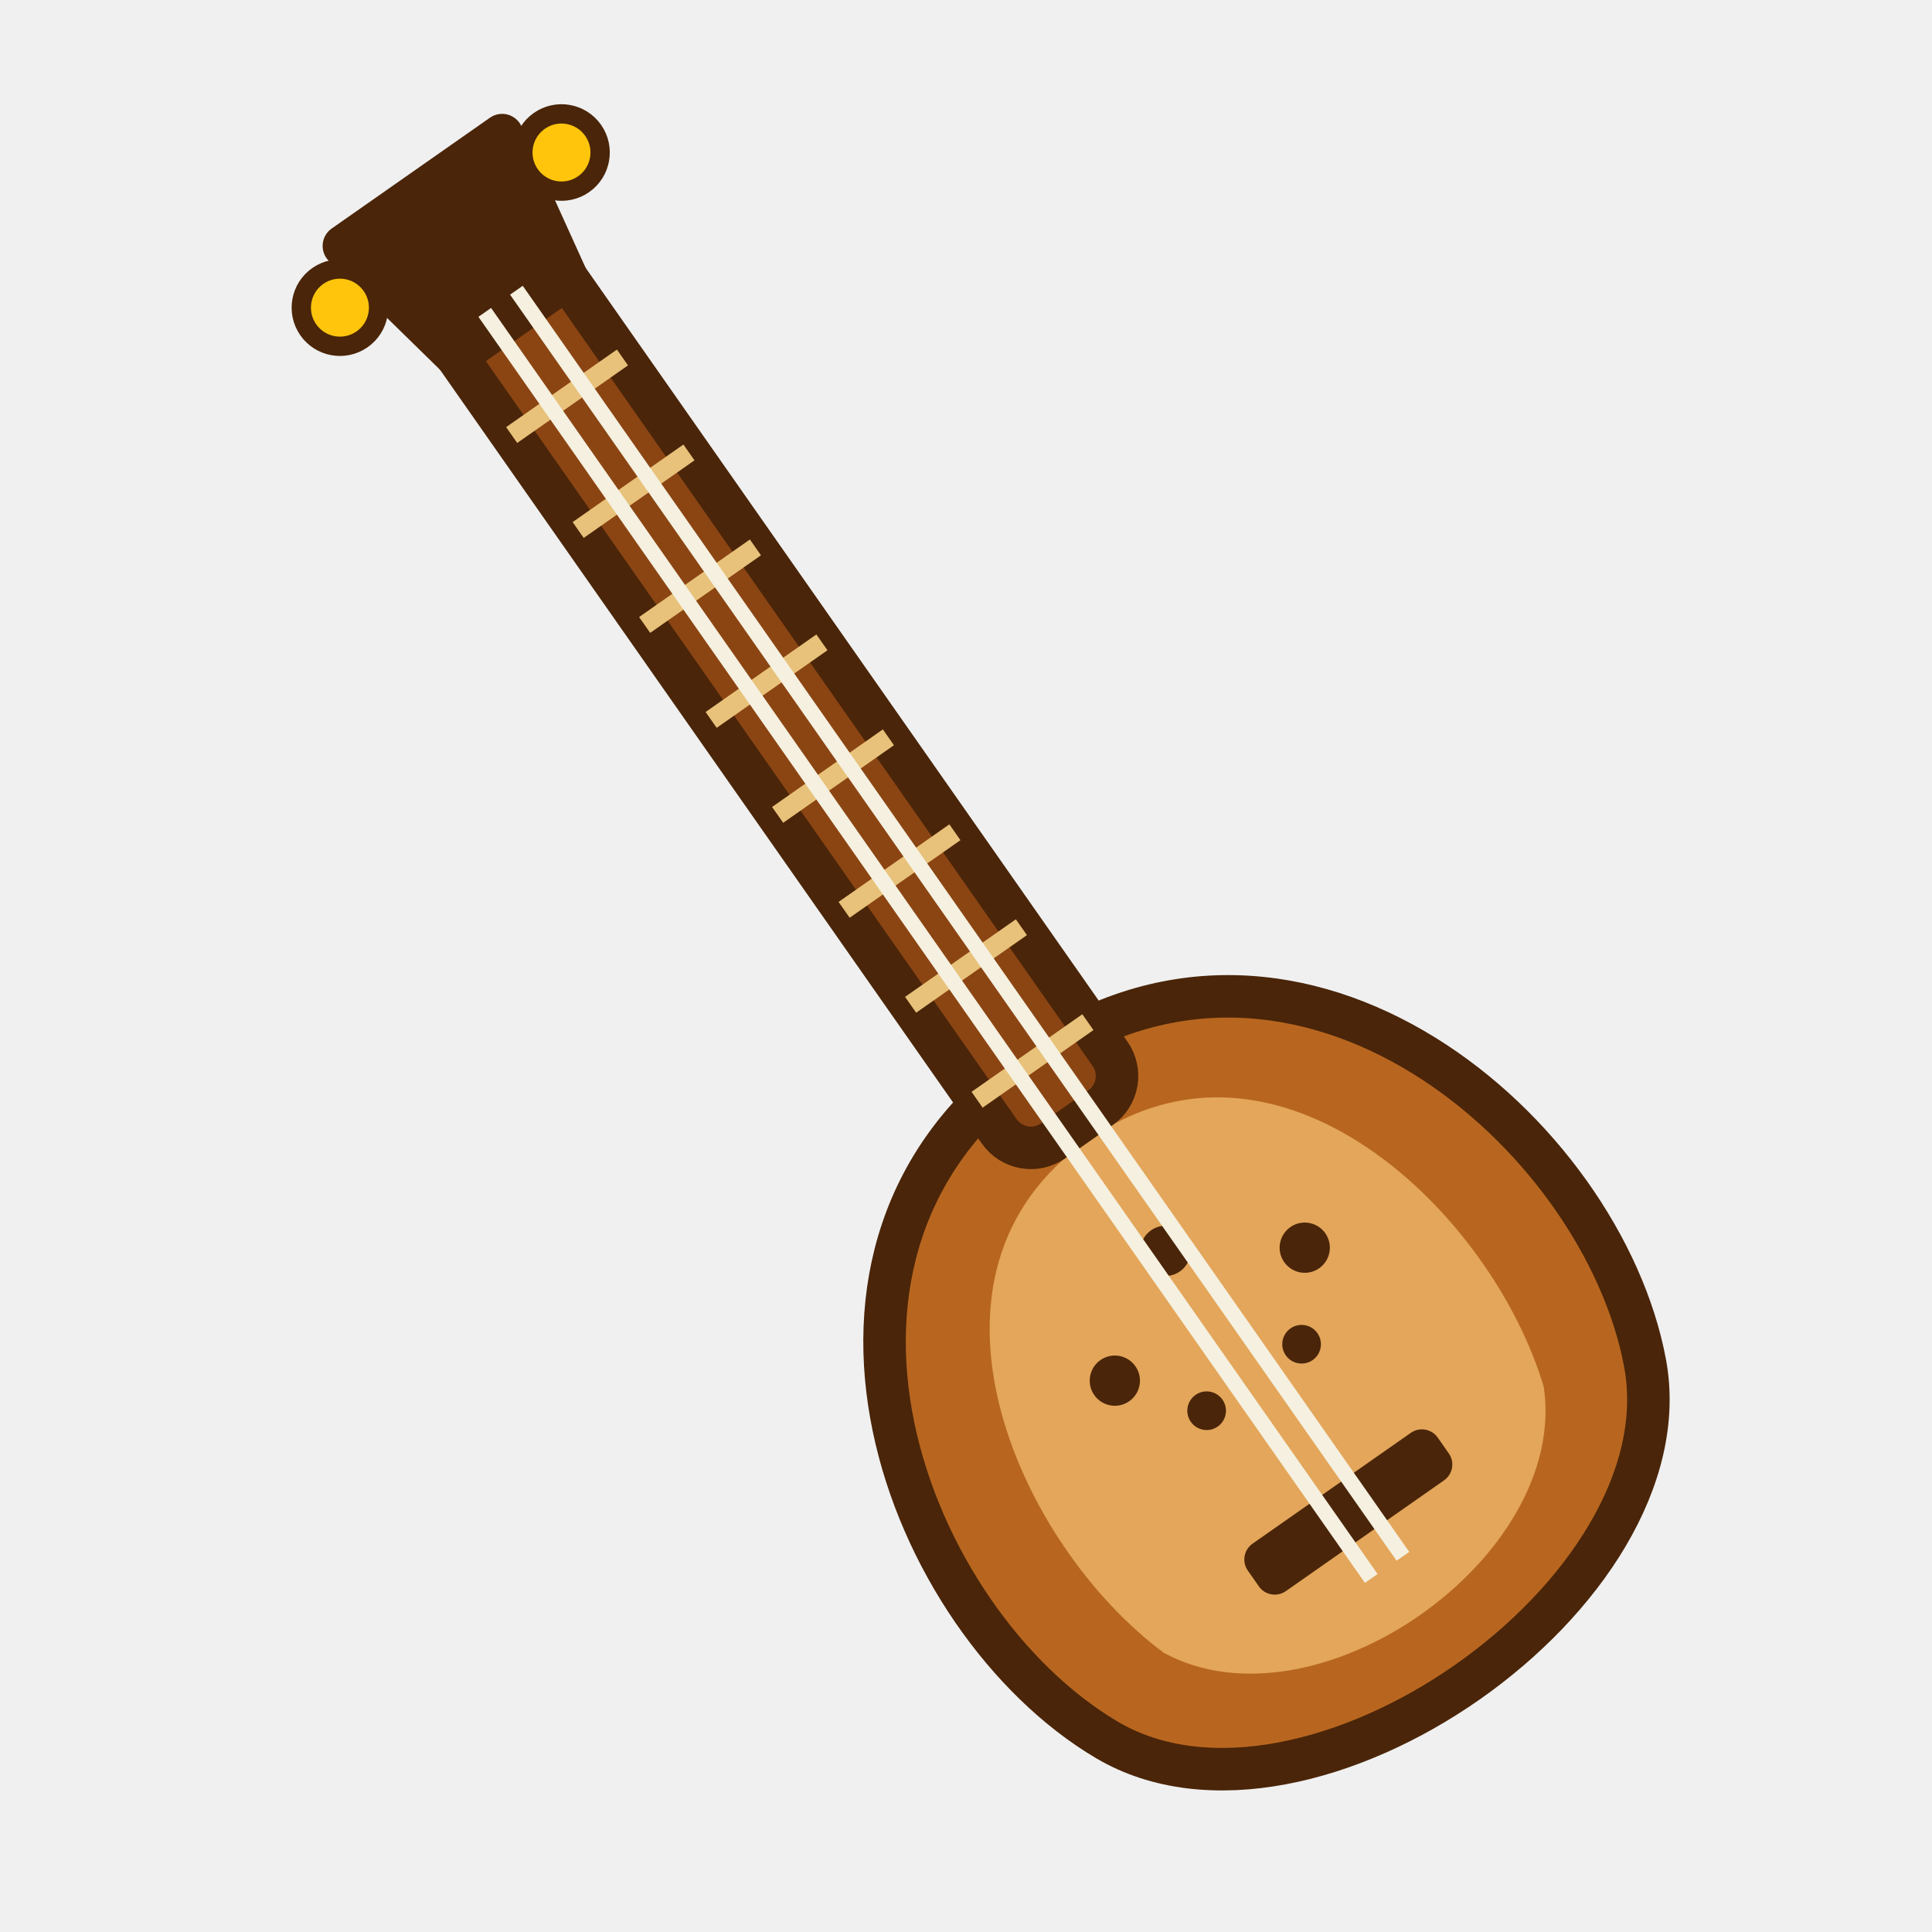
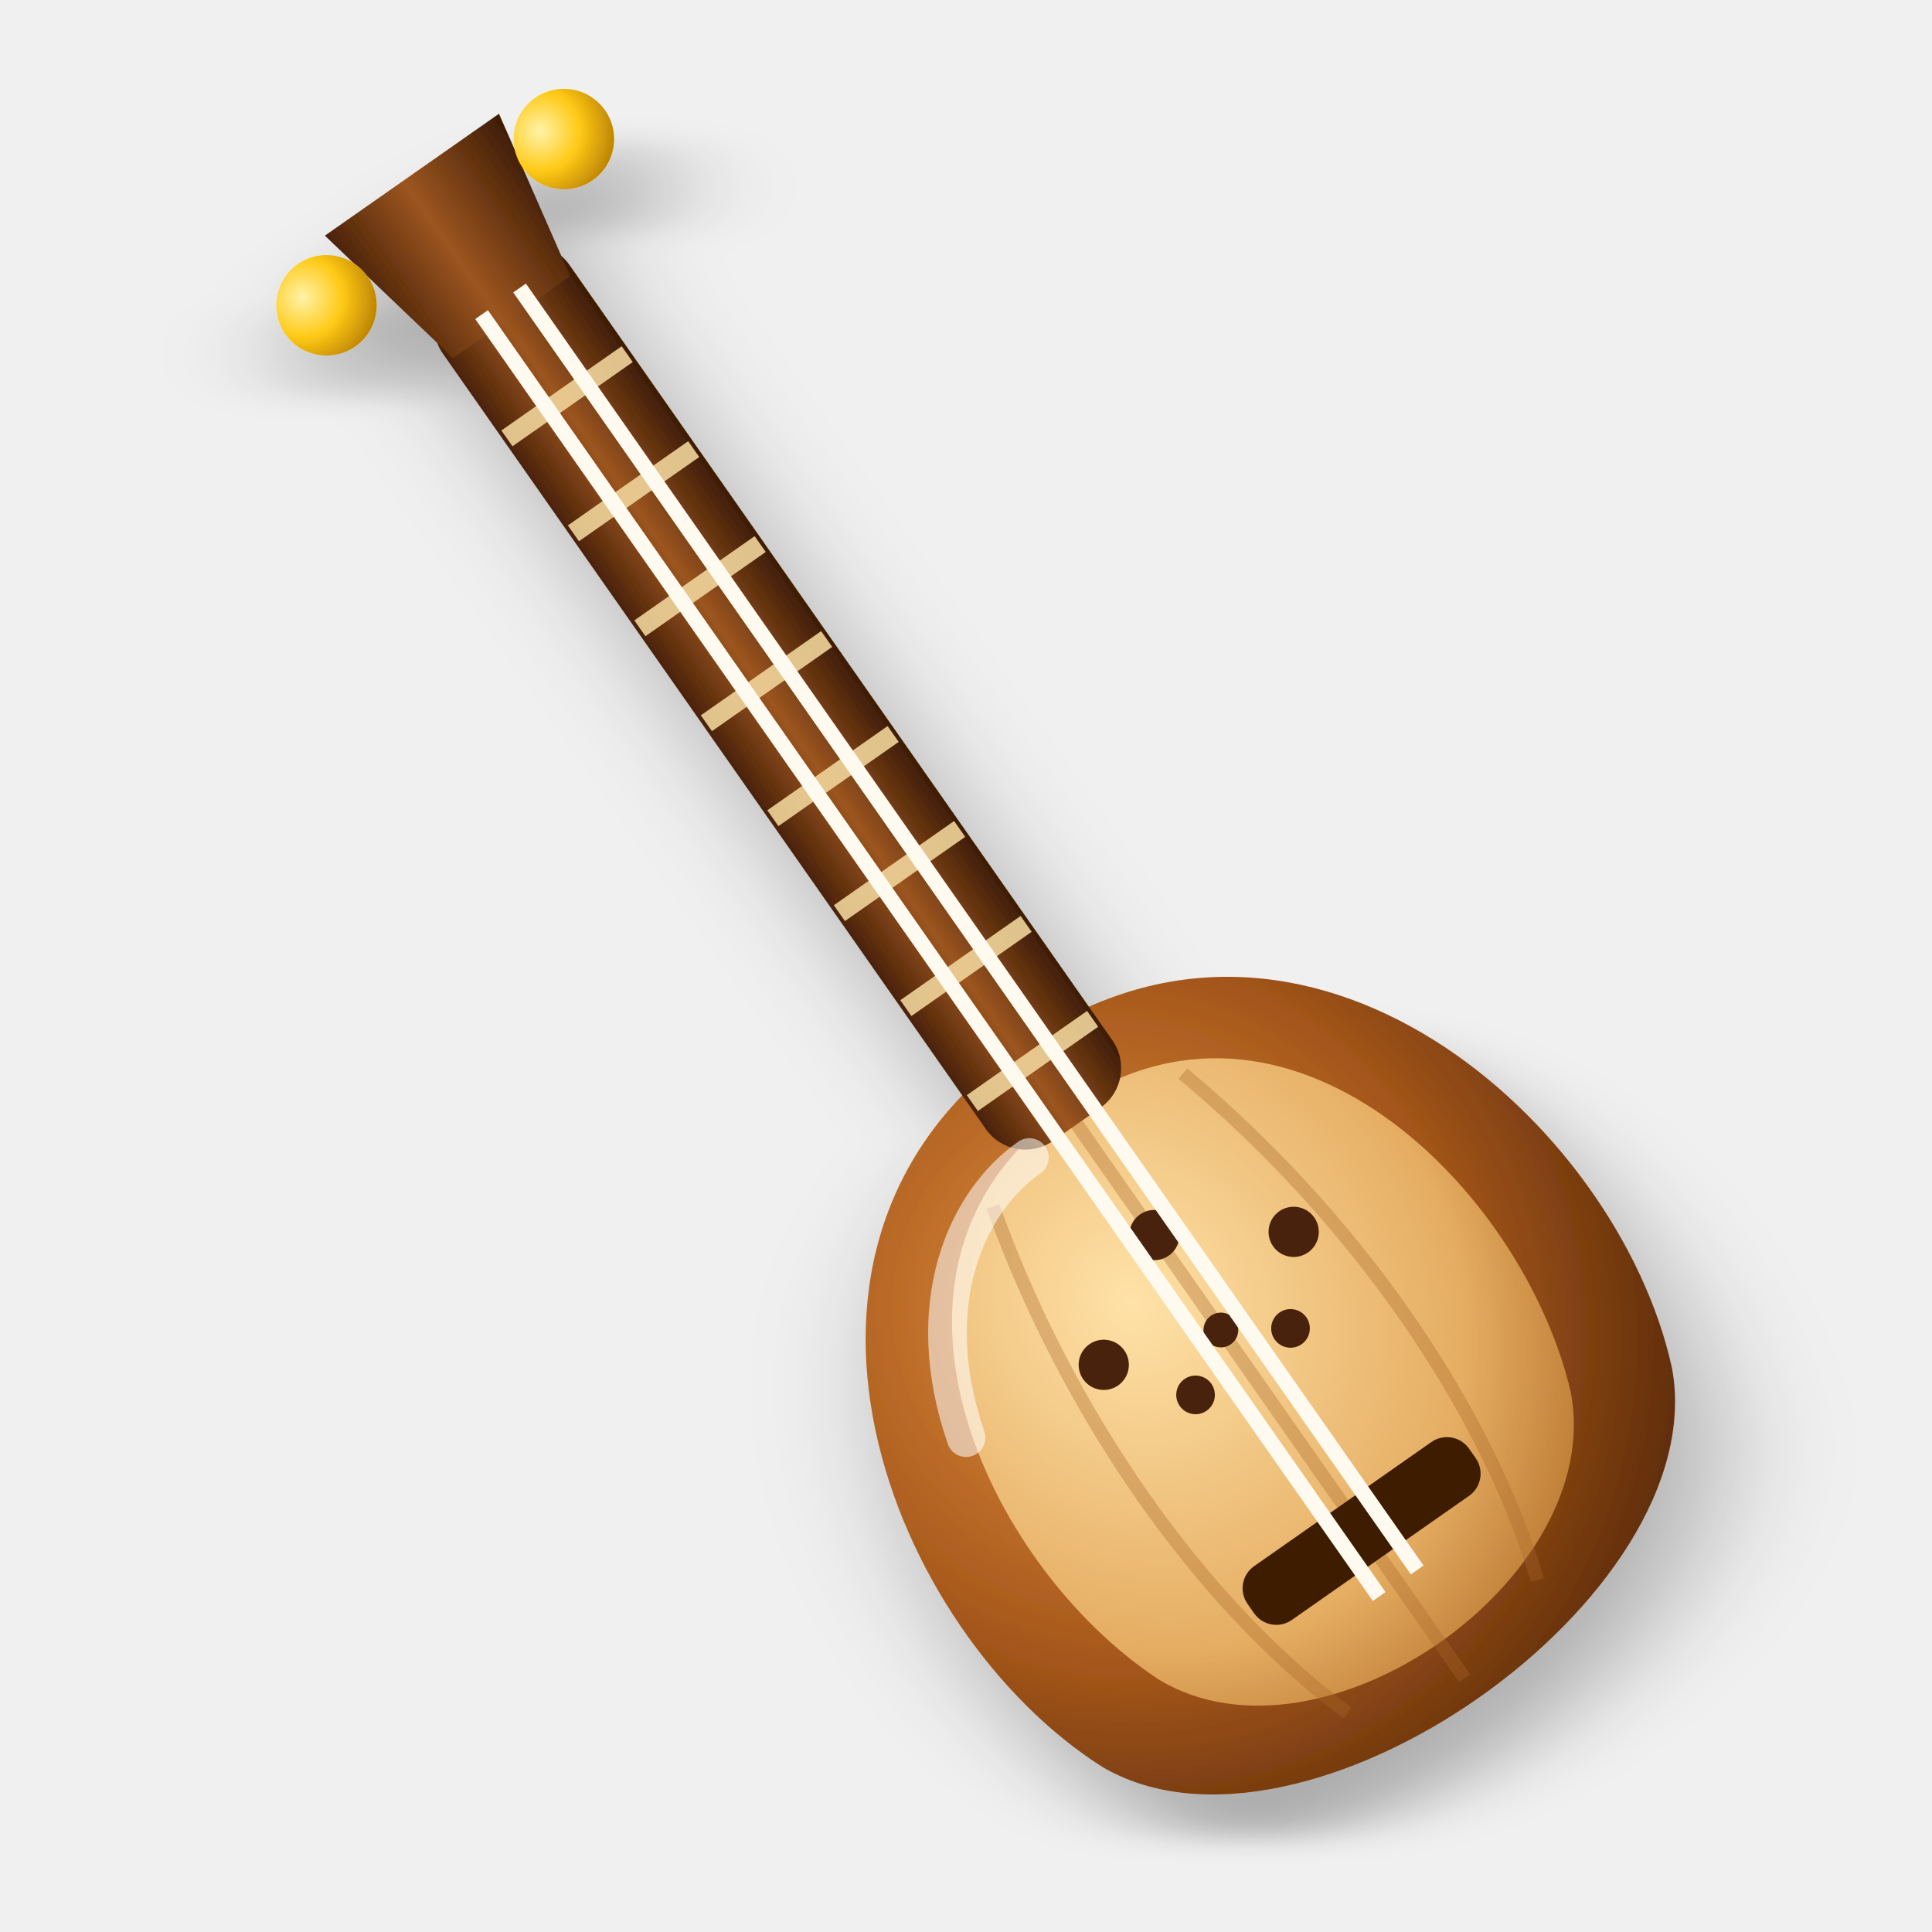
<svg xmlns="http://www.w3.org/2000/svg" viewBox="0 0 100 100">
-   <g transform="rotate(-35 50 50)" stroke="#4a2509" stroke-width="2.2" stroke-linejoin="round">
-     <path d="M50 56C33 56 28 76 33 87C38 98 62 98 67 87C72 76 67 56 50 56Z" fill="#b8661f" />
-     <path d="M50 61C38 61 35 76 38 85C42 93 58 93 62 85C65 76 62 61 50 61Z" fill="#e3a65a" stroke-width="0" />
-     <g fill="#4a2509" stroke-width="0">
-       <circle cx="44" cy="72" r="1.3" />
-       <circle cx="56" cy="72" r="1.3" />
-       <circle cx="50" cy="68" r="1.3" />
-       <circle cx="47" cy="76" r="1" />
-       <circle cx="53" cy="76" r="1" />
+   <defs>
+     <filter id="ds" x="-20%" y="-20%" width="140%" height="150%">
+       <feDropShadow dx="0" dy="3" stdDeviation="2.5" flood-color="#000" flood-opacity=".28" />
+     </filter>
+     <radialGradient id="body" cx=".4" cy=".35" r=".75">
+       <stop offset="0" stop-color="#e3923f" />
+       <stop offset=".6" stop-color="#a4561a" />
+       <stop offset="1" stop-color="#5a2a09" />
+     </radialGradient>
+     <radialGradient id="deck" cx=".4" cy=".3" r=".8">
+       <stop offset="0" stop-color="#ffe2a8" />
+       <stop offset=".7" stop-color="#e5ad62" />
+       <stop offset="1" stop-color="#b9772f" />
+     </radialGradient>
+     <linearGradient id="neck" x1="0" x2="1">
+       <stop offset="0" stop-color="#4a2207" />
+       <stop offset=".45" stop-color="#9c5520" />
+       <stop offset="1" stop-color="#3d1c05" />
+     </linearGradient>
+     <radialGradient id="gold" cx=".35" cy=".3" r=".8">
+       <stop offset="0" stop-color="#fff3a8" />
+       <stop offset=".5" stop-color="#ffc915" />
+       <stop offset="1" stop-color="#b37a00" />
+     </radialGradient>
+   </defs>
+   <g filter="url(#ds)" transform="rotate(-35 50 50)">
+     <path d="M50 55C32 55 27 76 32 88C37 99 63 99 68 88C73 76 68 55 50 55Z" fill="url(#body)" />
+     <path d="M50 59C36 59 33 76 37 86C41 95 59 95 63 86C67 76 64 59 50 59Z" fill="url(#deck)" />
+     <g stroke="#a8692a" stroke-opacity=".35" stroke-width=".7" fill="none">
+       <path d="M44 61C41 72 41 84 44 93M50 59V95M56 61C59 72 59 84 56 93" />
    </g>
-     <rect x="46.5" y="6" width="7" height="54" rx="2" fill="#8b4513" />
-     <g stroke="#e8c27a" stroke-width="1">
-       <line x1="46.5" x2="53.5" y1="14" y2="14" />
-       <line x1="46.5" x2="53.5" y1="20" y2="20" />
-       <line x1="46.5" x2="53.5" y1="26" y2="26" />
-       <line x1="46.5" x2="53.5" y1="32" y2="32" />
-       <line x1="46.5" x2="53.5" y1="38" y2="38" />
-       <line x1="46.5" x2="53.5" y1="44" y2="44" />
-       <line x1="46.5" x2="53.5" y1="50" y2="50" />
-       <line x1="46.5" x2="53.5" y1="56" y2="56" />
+     <g fill="#4a2207">
+       <circle cx="44" cy="71" r="1.3" />
+       <circle cx="56" cy="71" r="1.3" />
+       <circle cx="50" cy="67" r="1.3" />
+       <circle cx="47" cy="75" r="1" />
+       <circle cx="53" cy="75" r="1" />
+       <circle cx="50" cy="73" r=".9" />
    </g>
-     <path d="M45 1h10l-1.5 8h-7z" fill="#4a2509" />
-     <g fill="#FEC50C" stroke-width="1">
-       <circle cx="43" cy="3.5" r="2" />
-       <circle cx="57" cy="3.5" r="2" />
+     <rect x="46" y="6" width="8" height="54" rx="2.5" fill="url(#neck)" />
+     <g stroke="#f0d49a" stroke-width="1" stroke-opacity=".9">
+       <line x1="46.2" x2="53.8" y1="14" y2="14" />
+       <line x1="46.2" x2="53.8" y1="20" y2="20" />
+       <line x1="46.2" x2="53.8" y1="26" y2="26" />
+       <line x1="46.2" x2="53.8" y1="32" y2="32" />
+       <line x1="46.2" x2="53.8" y1="38" y2="38" />
+       <line x1="46.2" x2="53.8" y1="44" y2="44" />
+       <line x1="46.2" x2="53.8" y1="50" y2="50" />
+       <line x1="46.2" x2="53.8" y1="56" y2="56" />
    </g>
-     <rect x="44" y="83" width="12" height="3" rx="1" fill="#4a2509" stroke-width="0" />
-     <path d="M49 8V88M51 8V88" stroke="#f5f0e0" stroke-width=".8" />
+     <path d="M44.5 0h11l-1.8 9h-7.4z" fill="url(#neck)" />
+     <circle cx="42.5" cy="3" r="2.6" fill="url(#gold)" />
+     <circle cx="57.5" cy="3" r="2.6" fill="url(#gold)" />
+     <rect x="43" y="84" width="14" height="3.4" rx="1.4" fill="#3d1c05" />
+     <path d="M48.8 8V89M51.2 8V89" stroke="#fffaf0" stroke-width=".8" />
+     <path d="M36 70C38 63 43 60 47 60" fill="none" stroke="#fff" stroke-opacity=".55" stroke-width="2" stroke-linecap="round" />
  </g>
</svg>
